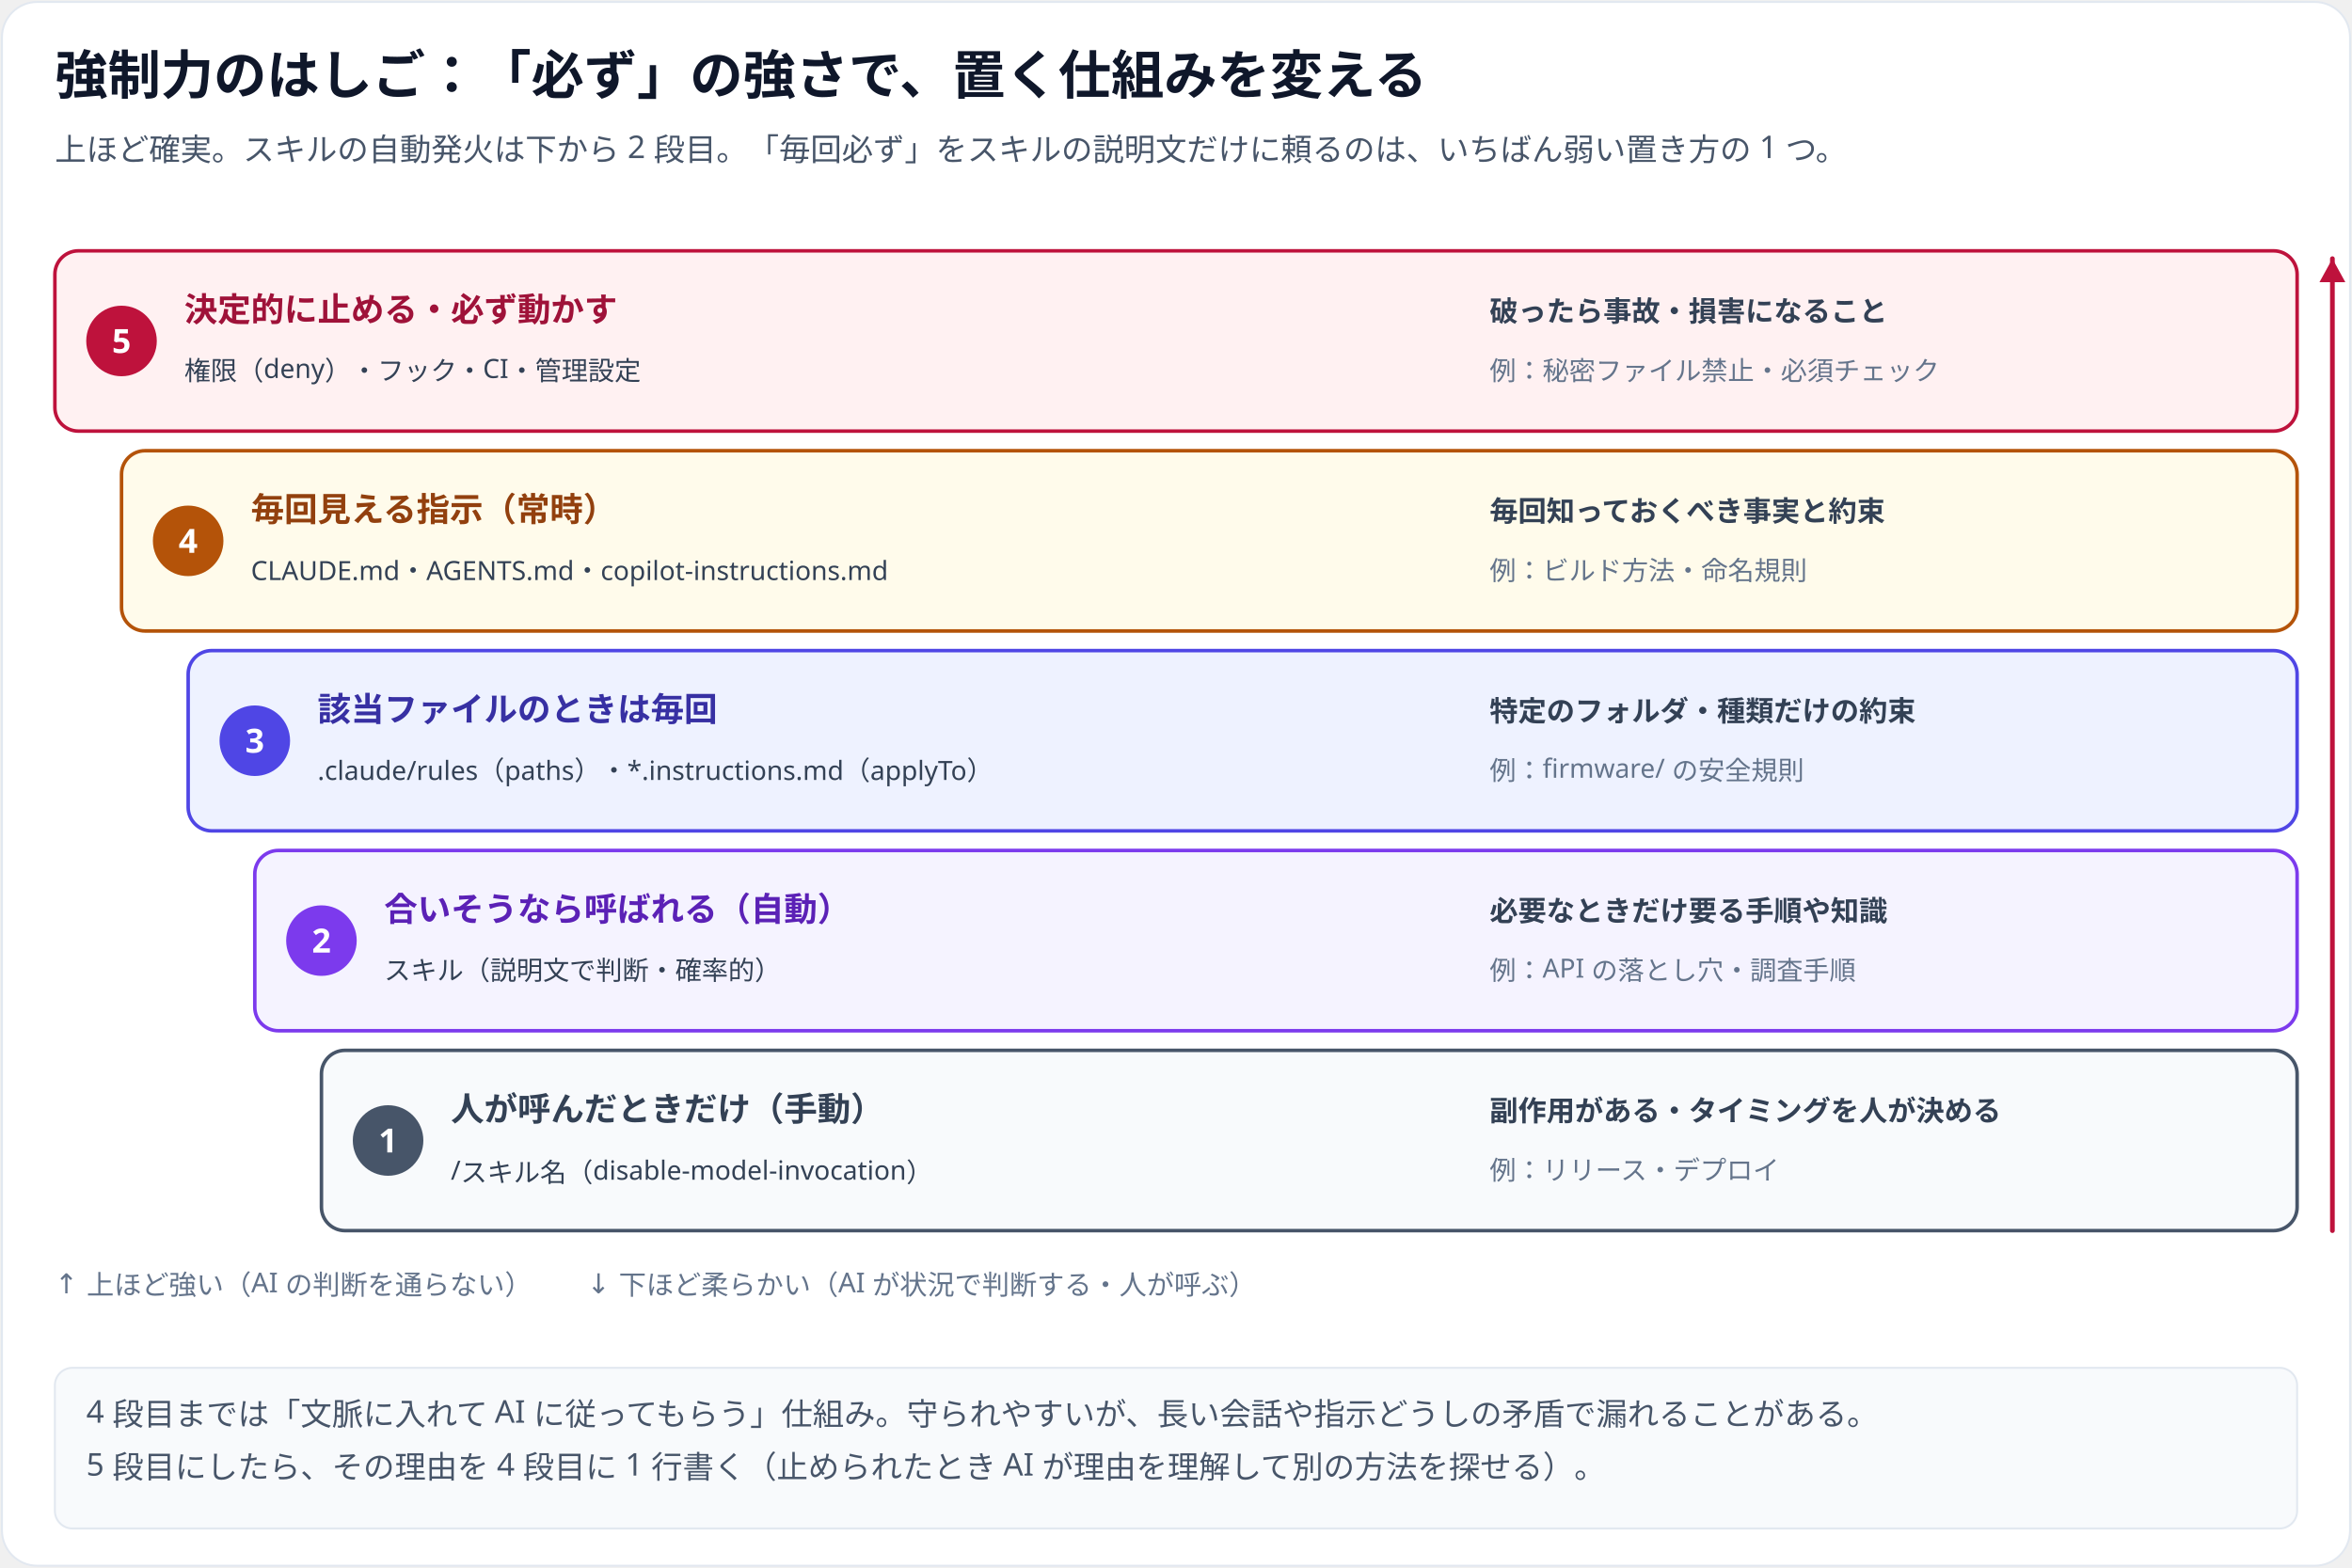
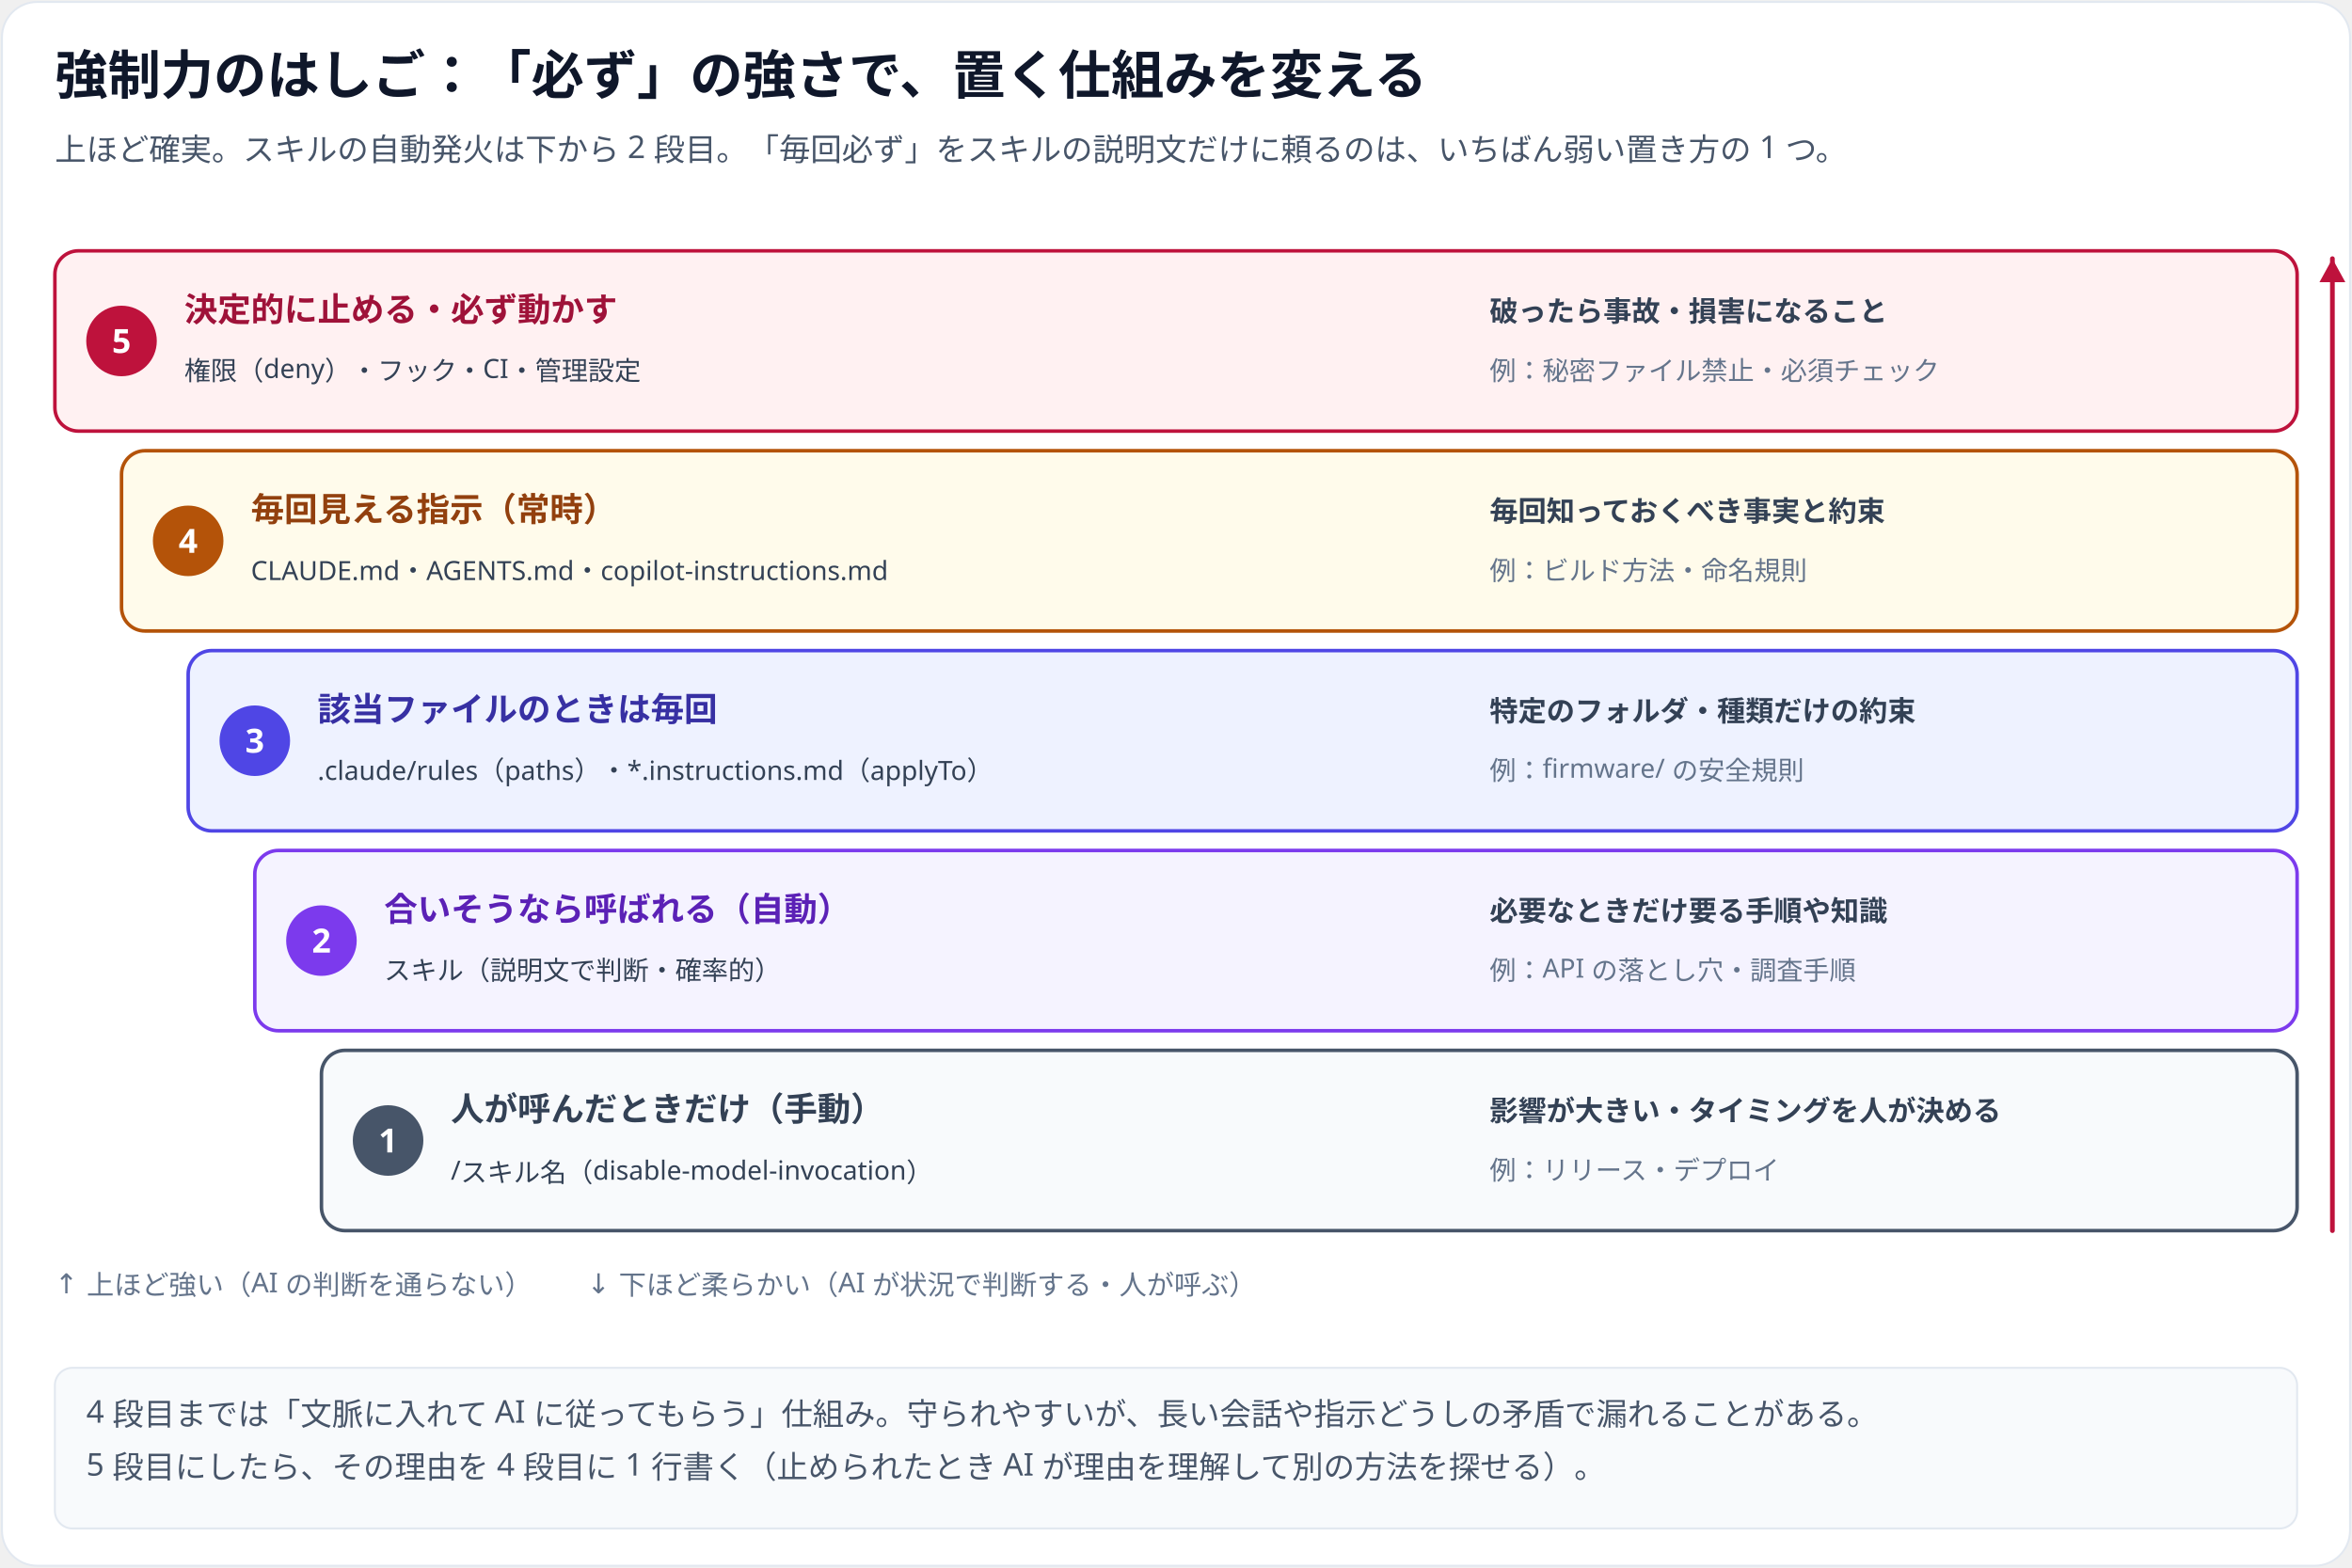
<svg xmlns="http://www.w3.org/2000/svg" viewBox="0 0 1200 800" role="img" aria-labelledby="title desc" font-family="'Noto Sans JP', 'Yu Gothic UI', Meiryo, sans-serif">
  <defs>
</defs>
  <rect x="1" y="1" width="1198" height="798" rx="18" fill="#fff" stroke="#e2e8f0" />
  <text x="28" y="48" font-size="27" font-weight="700" fill="#0f172a" text-anchor="start">強制力のはしご：「必ず」の強さで、置く仕組みを変える</text>
  <text x="28" y="82" font-size="16" font-weight="400" fill="#475569" text-anchor="start">上ほど確実。スキルの自動発火は下から 2 段目。「毎回必ず」をスキルの説明文だけに頼るのは、いちばん弱い置き方の 1 つ。</text>
  <rect x="28" y="128" width="1144" height="92" rx="12" fill="#fff1f2" stroke="#be123c" stroke-width="1.8" />
  <circle cx="62" cy="174" r="18" fill="#be123c" />
  <text x="62" y="180.1" font-size="17" font-weight="700" fill="#fff" text-anchor="middle">5</text>
  <text x="94" y="164" font-size="17" font-weight="700" fill="#9f1239" text-anchor="start">決定的に止める・必ず動かす</text>
  <text x="94" y="194" font-size="13.5" font-weight="400" fill="#334155" text-anchor="start">権限（deny）・フック・CI・管理設定</text>
  <text x="760" y="164" font-size="14.5" font-weight="700" fill="#334155" text-anchor="start">破ったら事故・損害になること</text>
  <text x="760" y="194" font-size="13.5" font-weight="400" fill="#64748b" text-anchor="start">例：秘密ファイル禁止・必須チェック</text>
  <rect x="62" y="230" width="1110" height="92" rx="12" fill="#fffbeb" stroke="#b45309" stroke-width="1.8" />
  <circle cx="96" cy="276" r="18" fill="#b45309" />
  <text x="96" y="282.1" font-size="17" font-weight="700" fill="#fff" text-anchor="middle">4</text>
  <text x="128" y="266" font-size="17" font-weight="700" fill="#92400e" text-anchor="start">毎回見える指示（常時）</text>
  <text x="128" y="296" font-size="13.5" font-weight="400" fill="#334155" text-anchor="start">CLAUDE.md・AGENTS.md・copilot-instructions.md</text>
  <text x="760" y="266" font-size="14.5" font-weight="700" fill="#334155" text-anchor="start">毎回知っておくべき事実と約束</text>
  <text x="760" y="296" font-size="13.5" font-weight="400" fill="#64748b" text-anchor="start">例：ビルド方法・命名規則</text>
  <rect x="96" y="332" width="1076" height="92" rx="12" fill="#eef2ff" stroke="#4f46e5" stroke-width="1.8" />
  <circle cx="130" cy="378" r="18" fill="#4f46e5" />
  <text x="130" y="384.1" font-size="17" font-weight="700" fill="#fff" text-anchor="middle">3</text>
  <text x="162" y="368" font-size="17" font-weight="700" fill="#3730a3" text-anchor="start">該当ファイルのときは毎回</text>
  <text x="162" y="398" font-size="13.5" font-weight="400" fill="#334155" text-anchor="start">.claude/rules（paths）・*.instructions.md（applyTo）</text>
  <text x="760" y="368" font-size="14.5" font-weight="700" fill="#334155" text-anchor="start">特定のフォルダ・種類だけの約束</text>
  <text x="760" y="398" font-size="13.5" font-weight="400" fill="#64748b" text-anchor="start">例：firmware/ の安全規則</text>
  <rect x="130" y="434" width="1042" height="92" rx="12" fill="#f5f3ff" stroke="#7c3aed" stroke-width="1.8" />
  <circle cx="164" cy="480" r="18" fill="#7c3aed" />
  <text x="164" y="486.1" font-size="17" font-weight="700" fill="#fff" text-anchor="middle">2</text>
  <text x="196" y="470" font-size="17" font-weight="700" fill="#5b21b6" text-anchor="start">合いそうなら呼ばれる（自動）</text>
  <text x="196" y="500" font-size="13.5" font-weight="400" fill="#334155" text-anchor="start">スキル（説明文で判断・確率的）</text>
  <text x="760" y="470" font-size="14.5" font-weight="700" fill="#334155" text-anchor="start">必要なときだけ要る手順や知識</text>
  <text x="760" y="500" font-size="13.5" font-weight="400" fill="#64748b" text-anchor="start">例：API の落とし穴・調査手順</text>
  <rect x="164" y="536" width="1008" height="92" rx="12" fill="#f8fafc" stroke="#475569" stroke-width="1.8" />
  <circle cx="198" cy="582" r="18" fill="#475569" />
  <text x="198" y="588.1" font-size="17" font-weight="700" fill="#fff" text-anchor="middle">1</text>
  <text x="230" y="572" font-size="17" font-weight="700" fill="#334155" text-anchor="start">人が呼んだときだけ（手動）</text>
  <text x="230" y="602" font-size="13.5" font-weight="400" fill="#334155" text-anchor="start">/スキル名（disable-model-invocation）</text>
-   <text x="760" y="572" font-size="14.5" font-weight="700" fill="#334155" text-anchor="start">副作用がある・タイミングを人が決める</text>
+   <text x="760" y="572" font-size="14.5" font-weight="700" fill="#334155" text-anchor="start">影響が大きい・タイミングを人が決める</text>
  <text x="760" y="602" font-size="13.5" font-weight="400" fill="#64748b" text-anchor="start">例：リリース・デプロイ</text>
  <path d="M1190 628 L1190 132" fill="none" stroke="#be123c" stroke-width="2.4" stroke-linejoin="round" stroke-linecap="round" />
  <path d="M1196.6 144 L1190 132 L1183.4 144 Z" fill="#be123c" stroke="none" />
  <text x="28" y="660" font-size="14" font-weight="400" fill="#64748b" text-anchor="start">↑ 上ほど強い（AI の判断を通らない）　　↓ 下ほど柔らかい（AI が状況で判断する・人が呼ぶ）</text>
  <rect x="28" y="698" width="1144" height="82" rx="9" fill="#f8fafc" stroke="#e2e8f0" />
  <text x="44" y="726" font-size="16" font-weight="400" fill="#475569" text-anchor="start">4 段目までは「文脈に入れて AI に従ってもらう」仕組み。守られやすいが、長い会話や指示どうしの矛盾で漏れることがある。</text>
  <text x="44" y="753" font-size="16" font-weight="400" fill="#475569" text-anchor="start">5 段目にしたら、その理由を 4 段目に 1 行書く（止められたとき AI が理由を理解して別の方法を探せる）。</text>
</svg>
